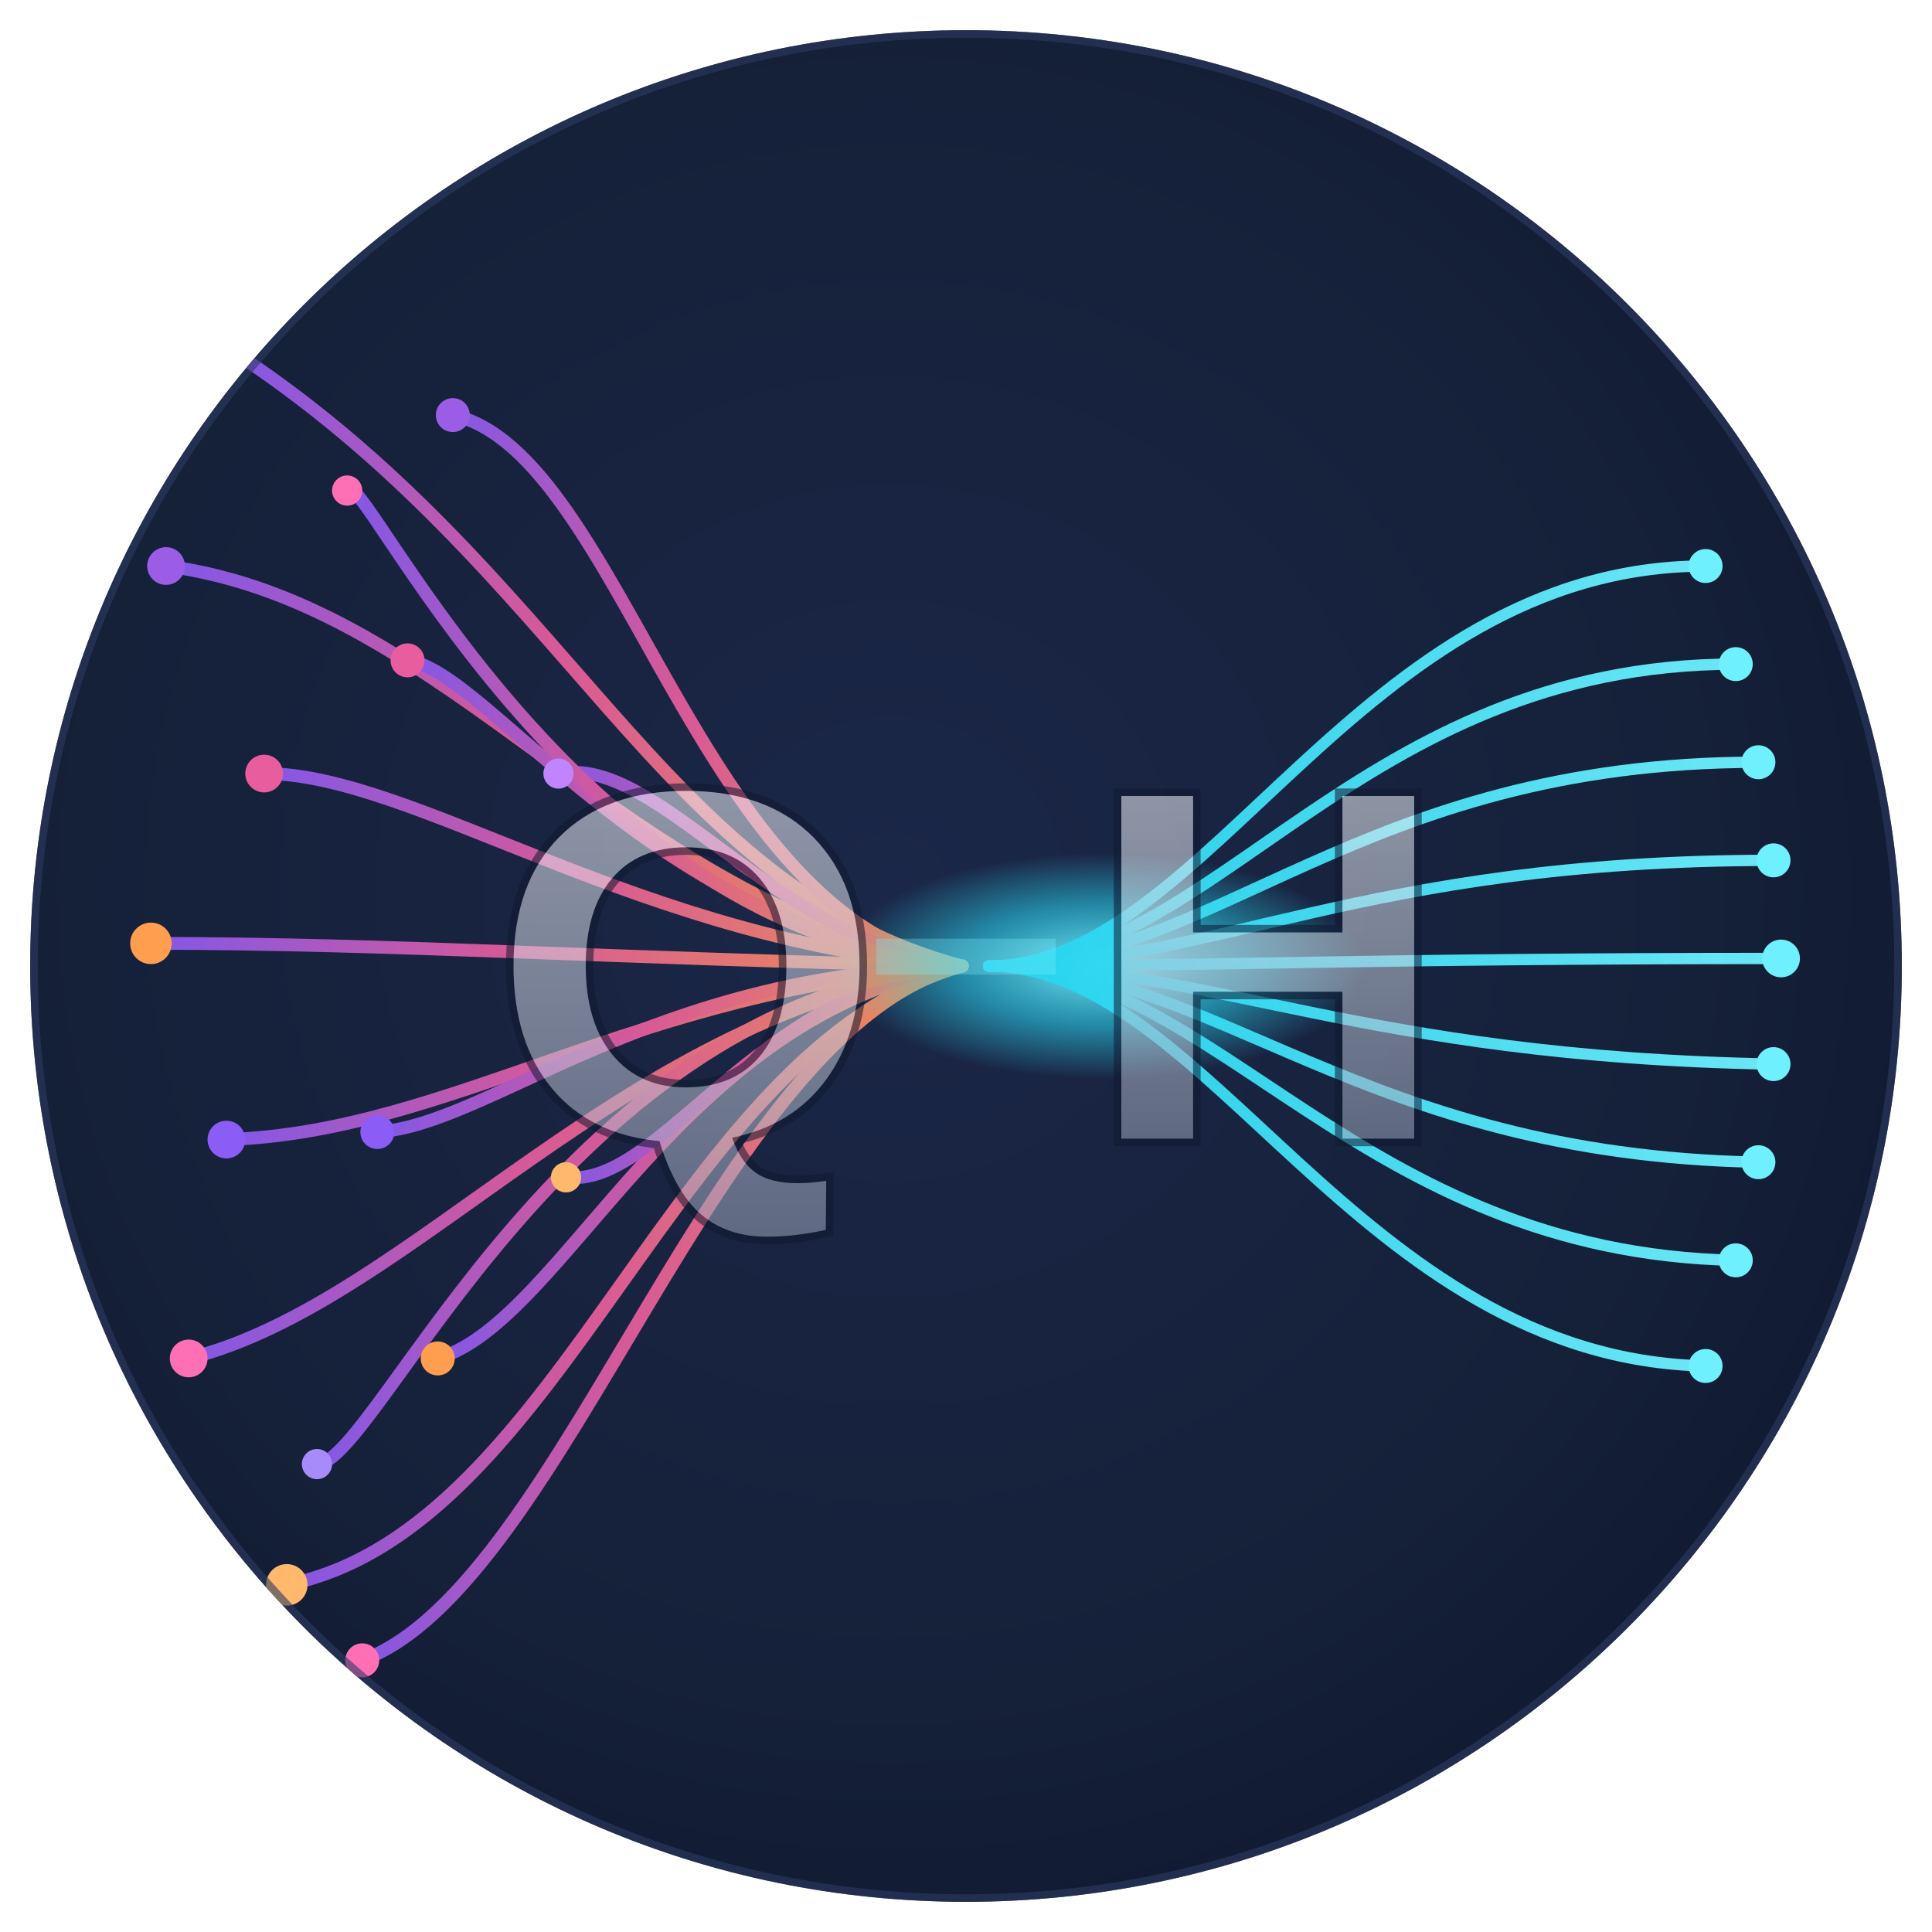
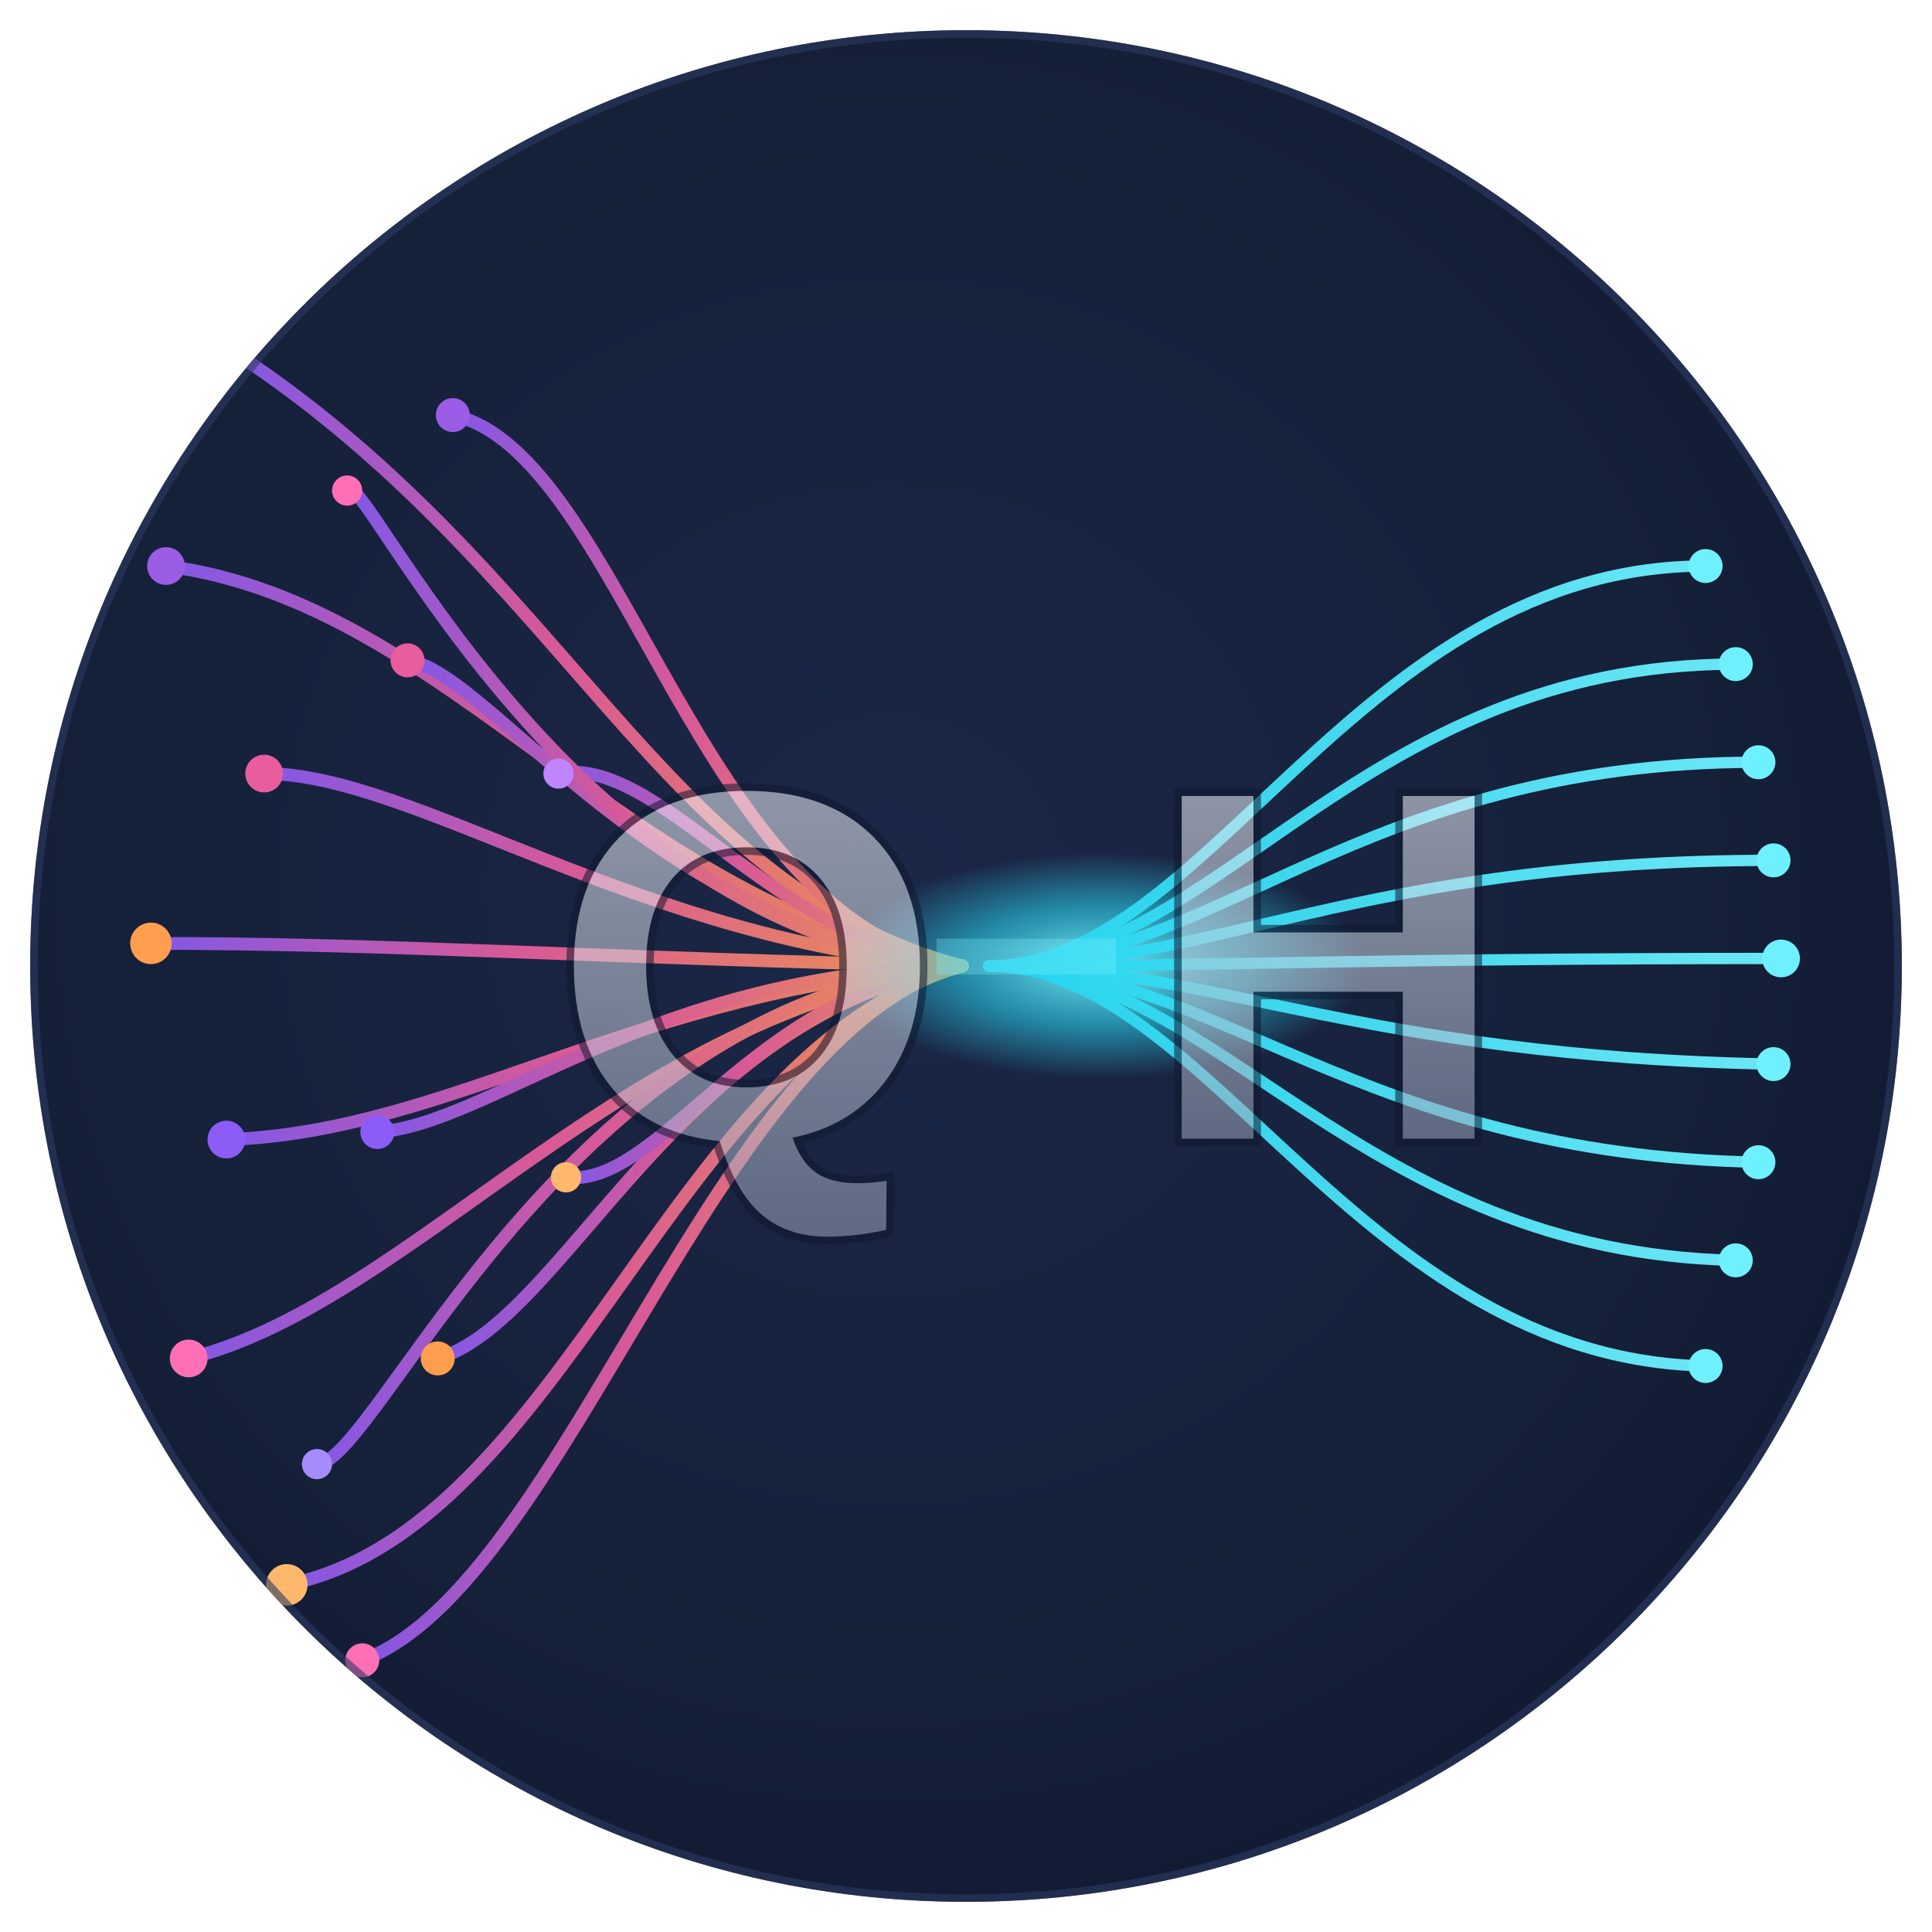
<svg xmlns="http://www.w3.org/2000/svg" viewBox="0 0 512 512" role="img" aria-label="qdf-hook">
  <defs>
    <radialGradient id="bg" cx="46%" cy="46%" r="62%">
      <stop offset="0%" stop-color="#1b2748" />
      <stop offset="70%" stop-color="#152039" />
      <stop offset="100%" stop-color="#0f1830" />
    </radialGradient>
    <linearGradient id="warm" x1="0" y1="0" x2="1" y2="0">
      <stop offset="0%" stop-color="#8b5cf6" />
      <stop offset="45%" stop-color="#e85d9e" />
      <stop offset="100%" stop-color="#ff9e4f" />
    </linearGradient>
    <linearGradient id="cool" x1="0" y1="0" x2="1" y2="0">
      <stop offset="0%" stop-color="#22d3ee" />
      <stop offset="100%" stop-color="#6ff0ff" />
    </linearGradient>
    <linearGradient id="silver" x1="0" y1="0" x2="0" y2="1">
      <stop offset="0%" stop-color="#eef1f7" />
      <stop offset="50%" stop-color="#c3cad8" />
      <stop offset="100%" stop-color="#9aa3b8" />
    </linearGradient>
    <radialGradient id="neck" cx="50%" cy="50%" r="50%">
      <stop offset="0%" stop-color="#7ff3ff" stop-opacity="0.95" />
      <stop offset="55%" stop-color="#2ad6f0" stop-opacity="0.55" />
      <stop offset="100%" stop-color="#2ad6f0" stop-opacity="0" />
    </radialGradient>
    <clipPath id="disc">
      <circle cx="256" cy="256" r="248" />
    </clipPath>
  </defs>
  <circle cx="256" cy="256" r="248" fill="url(#bg)" />
  <g clip-path="url(#disc)" fill="none" stroke-linecap="round">
    <g stroke="url(#warm)" stroke-width="3.4" opacity="0.92">
      <path d="M255 256 C 175 235, 150 150, 60 92" />
      <path d="M255 256 C 165 240, 120 160, 44 150" />
      <path d="M255 256 C 170 250, 110 205, 70 205" />
      <path d="M255 256 C 160 254, 105 250, 40 250" />
      <path d="M255 256 C 168 262, 120 300, 60 302" />
      <path d="M255 256 C 165 268, 110 345, 50 360" />
      <path d="M255 256 C 178 278, 150 405, 76 420" />
      <path d="M255 256 C 185 245, 165 120, 120 110" />
      <path d="M255 256 C 172 246, 130 178, 108 175" />
      <path d="M255 256 C 172 258, 130 298, 100 300" />
      <path d="M255 256 C 180 268, 150 350, 116 360" />
      <path d="M255 256 C 190 272, 150 420, 96 440" />
      <path d="M255 256 C 205 250, 175 200, 148 205" />
      <path d="M255 256 C 200 262, 175 315, 150 312" />
      <path d="M255 256 C 150 248, 95 120, 92 130" />
      <path d="M255 256 C 150 264, 100 388, 84 388" />
    </g>
    <g fill="#ff9e4f" stroke="none">
      <circle cx="60" cy="92" r="5.5" fill="#a78bfa" />
      <circle cx="44" cy="150" r="5" fill="#9b5de5" />
      <circle cx="70" cy="205" r="5" fill="#e85d9e" />
      <circle cx="40" cy="250" r="5.5" fill="#ff9e4f" />
      <circle cx="60" cy="302" r="5" fill="#8b5cf6" />
      <circle cx="50" cy="360" r="5" fill="#ff6fb5" />
      <circle cx="76" cy="420" r="5.5" fill="#ffb86c" />
      <circle cx="120" cy="110" r="4.5" fill="#9b5de5" />
      <circle cx="108" cy="175" r="4.5" fill="#e85d9e" />
      <circle cx="100" cy="300" r="4.5" fill="#8b5cf6" />
      <circle cx="116" cy="360" r="4.5" fill="#ff9e4f" />
      <circle cx="96" cy="440" r="4.5" fill="#ff6fb5" />
      <circle cx="148" cy="205" r="4" fill="#c084fc" />
      <circle cx="150" cy="312" r="4" fill="#ffb86c" />
      <circle cx="92" cy="130" r="4" fill="#ff6fb5" />
      <circle cx="84" cy="388" r="4" fill="#a78bfa" />
    </g>
    <ellipse cx="292" cy="256" rx="70" ry="30" fill="url(#neck)" />
    <g stroke="url(#cool)" stroke-width="3" opacity="0.95">
      <path d="M262 256 C 320 256, 360 150, 452 150" />
      <path d="M262 256 C 322 256, 360 176, 460 176" />
      <path d="M262 256 C 322 256, 360 202, 466 202" />
      <path d="M262 256 C 322 256, 360 228, 470 228" />
      <path d="M262 256 C 324 256, 362 254, 472 254" />
      <path d="M262 256 C 322 256, 360 280, 470 282" />
      <path d="M262 256 C 322 256, 360 306, 466 308" />
      <path d="M262 256 C 322 256, 360 332, 460 334" />
      <path d="M262 256 C 320 256, 360 360, 452 362" />
    </g>
    <g fill="#6ff0ff" stroke="none">
      <circle cx="452" cy="150" r="4.5" />
      <circle cx="460" cy="176" r="4.5" />
      <circle cx="466" cy="202" r="4.5" />
      <circle cx="470" cy="228" r="4.5" />
      <circle cx="472" cy="254" r="5" />
      <circle cx="470" cy="282" r="4.5" />
      <circle cx="466" cy="308" r="4.5" />
      <circle cx="460" cy="334" r="4.5" />
      <circle cx="452" cy="362" r="4.5" />
    </g>
  </g>
  <g font-family="'Helvetica Neue',Arial,sans-serif" font-weight="800" text-anchor="middle" dominant-baseline="central" stroke="#0f1830" stroke-width="4" paint-order="stroke">
-     <text x="182" y="256" font-size="132" fill="url(#silver)" opacity="0.55">Q</text>
-     <text x="256" y="246" font-size="96" fill="#7ff3ff" stroke="none" opacity="0.3">–</text>
-     <text x="336" y="256" font-size="132" fill="url(#silver)" opacity="0.55">H</text>
+     <text x="198" y="256" font-size="132" fill="url(#silver)" opacity="0.55">Q</text>
+     <text x="272" y="246" font-size="96" fill="#7ff3ff" stroke="none" opacity="0.3">–</text>
+     <text x="352" y="256" font-size="132" fill="url(#silver)" opacity="0.55">H</text>
  </g>
  <circle cx="256" cy="256" r="247" fill="none" stroke="#2b3a63" stroke-width="2" opacity="0.6" />
</svg>
